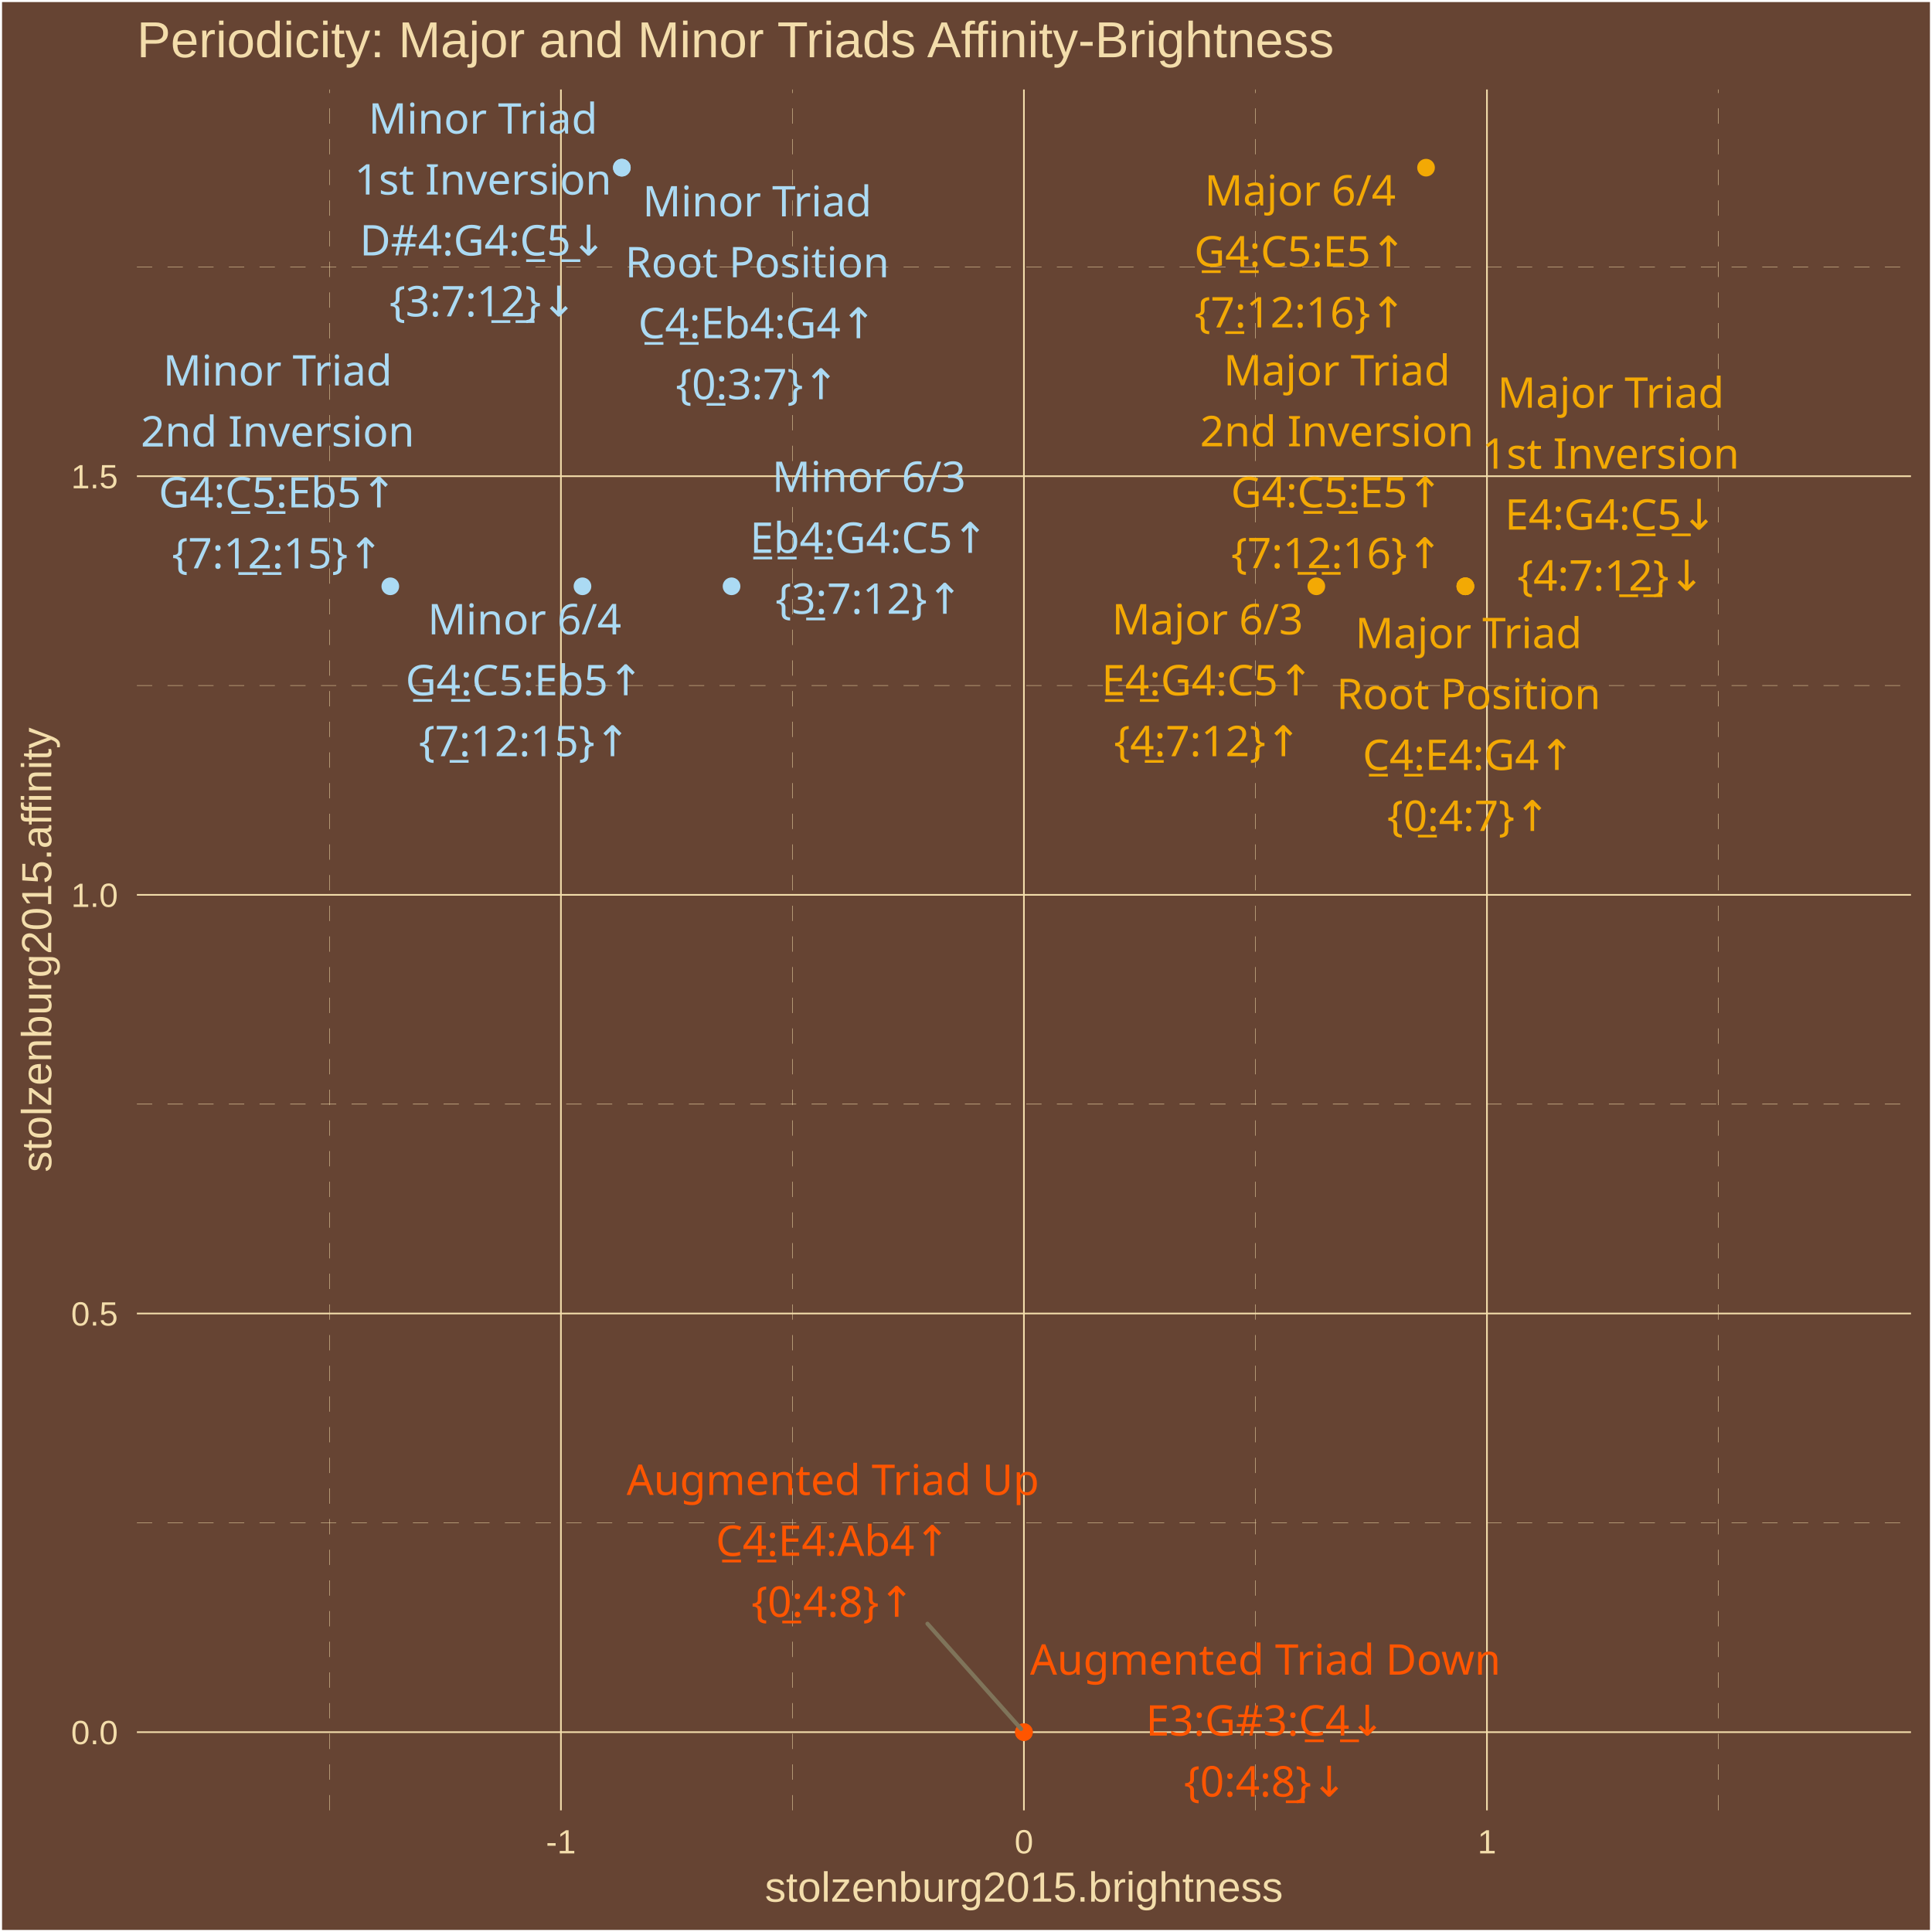
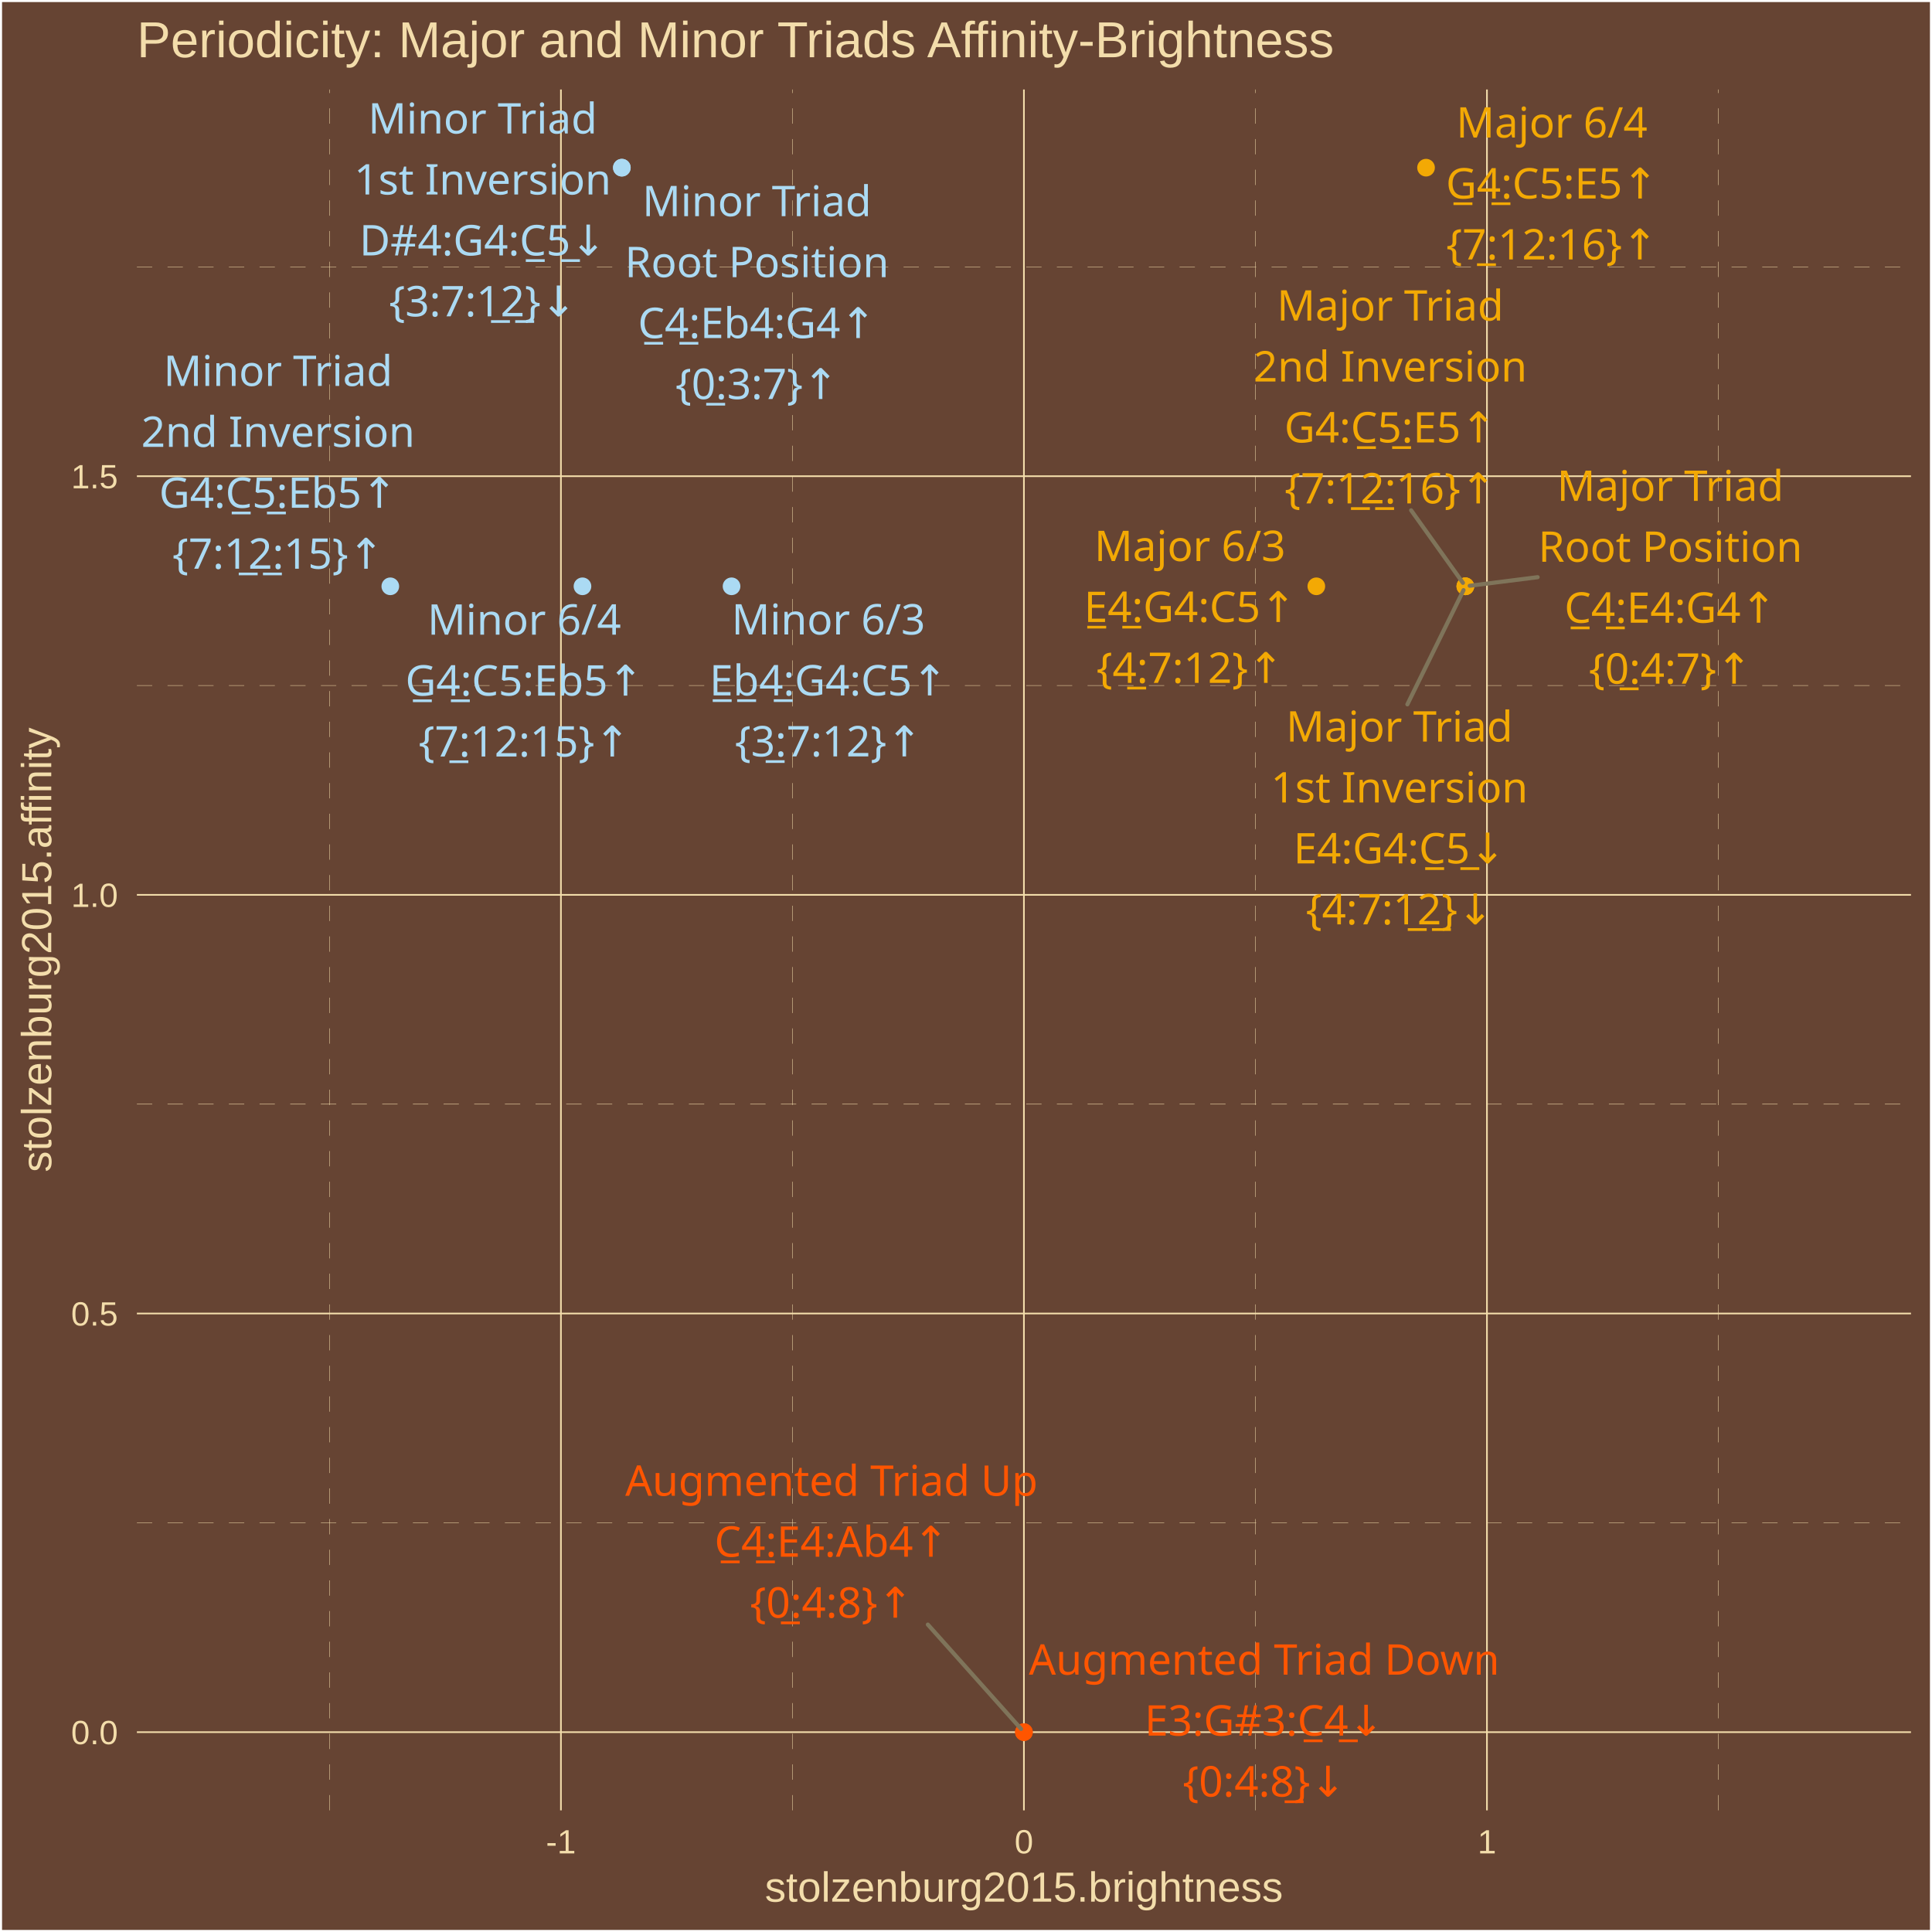
<svg xmlns="http://www.w3.org/2000/svg" class="svglite" width="504.00pt" height="504.00pt" viewBox="0 0 504.00 504.00">
  <defs>
    <style type="text/css">
    .svglite line, .svglite polyline, .svglite polygon, .svglite path, .svglite rect, .svglite circle {
      fill: none;
      stroke: #000000;
      stroke-linecap: round;
      stroke-linejoin: round;
      stroke-miterlimit: 10.00;
    }
    .svglite text {
      white-space: pre;
    }
  </style>
  </defs>
  <rect width="100%" height="100%" style="stroke: none; fill: #664433;" />
  <defs>
    <clipPath id="cpMC4wMHw1MDQuMDB8MC4wMHw1MDQuMDA=">
      <rect x="0.00" y="0.00" width="504.00" height="504.00" />
    </clipPath>
  </defs>
  <g clip-path="url(#cpMC4wMHw1MDQuMDB8MC4wMHw1MDQuMDA=)">
    <rect x="0.00" y="-0" width="504.00" height="504.00" style="stroke-width: 1.07; stroke: #FFFFFF; fill: #664433;" />
  </g>
  <defs>
    <clipPath id="cpMzUuNzF8NDk4LjUyfDIzLjM0fDQ3Mi4yNw==">
      <rect x="35.71" y="23.34" width="462.81" height="448.93" />
    </clipPath>
  </defs>
  <g clip-path="url(#cpMzUuNzF8NDk4LjUyfDIzLjM0fDQ3Mi4yNw==)">
    <rect x="35.71" y="23.34" width="462.81" height="448.93" style="stroke-width: 1.07; stroke: none; fill: #664433;" />
    <polyline points="35.71,397.25 498.52,397.25 " style="stroke-width: 0.11; stroke: #F3DDAB; stroke-dasharray: 4.00,4.00; stroke-linecap: butt;" />
    <polyline points="35.71,288.04 498.52,288.04 " style="stroke-width: 0.11; stroke: #F3DDAB; stroke-dasharray: 4.00,4.00; stroke-linecap: butt;" />
    <polyline points="35.71,178.83 498.52,178.83 " style="stroke-width: 0.11; stroke: #F3DDAB; stroke-dasharray: 4.00,4.00; stroke-linecap: butt;" />
    <polyline points="35.71,69.62 498.52,69.62 " style="stroke-width: 0.11; stroke: #F3DDAB; stroke-dasharray: 4.00,4.00; stroke-linecap: butt;" />
    <polyline points="85.94,472.27 85.94,23.34 " style="stroke-width: 0.11; stroke: #F3DDAB; stroke-dasharray: 4.00,4.00; stroke-linecap: butt;" />
    <polyline points="206.72,472.27 206.72,23.34 " style="stroke-width: 0.11; stroke: #F3DDAB; stroke-dasharray: 4.00,4.00; stroke-linecap: butt;" />
    <polyline points="327.51,472.27 327.51,23.34 " style="stroke-width: 0.11; stroke: #F3DDAB; stroke-dasharray: 4.00,4.00; stroke-linecap: butt;" />
    <polyline points="448.29,472.27 448.29,23.34 " style="stroke-width: 0.11; stroke: #F3DDAB; stroke-dasharray: 4.00,4.00; stroke-linecap: butt;" />
    <polyline points="35.71,451.86 498.52,451.86 " style="stroke-width: 0.43; stroke: #F3DDAB; stroke-linecap: butt;" />
    <polyline points="35.71,342.65 498.52,342.65 " style="stroke-width: 0.43; stroke: #F3DDAB; stroke-linecap: butt;" />
    <polyline points="35.71,233.44 498.52,233.44 " style="stroke-width: 0.43; stroke: #F3DDAB; stroke-linecap: butt;" />
    <polyline points="35.71,124.23 498.52,124.23 " style="stroke-width: 0.43; stroke: #F3DDAB; stroke-linecap: butt;" />
    <polyline points="146.33,472.27 146.33,23.34 " style="stroke-width: 0.43; stroke: #F3DDAB; stroke-linecap: butt;" />
    <polyline points="267.11,472.27 267.11,23.34 " style="stroke-width: 0.43; stroke: #F3DDAB; stroke-linecap: butt;" />
    <polyline points="387.90,472.27 387.90,23.34 " style="stroke-width: 0.43; stroke: #F3DDAB; stroke-linecap: butt;" />
    <circle cx="382.27" cy="152.95" r="1.95" style="stroke-width: 0.71; stroke: #F3A904; fill: #F3A904;" />
    <circle cx="382.27" cy="152.95" r="1.95" style="stroke-width: 0.71; stroke: #F3A904; fill: #F3A904;" />
    <circle cx="382.27" cy="152.95" r="1.95" style="stroke-width: 0.71; stroke: #F3A904; fill: #F3A904;" />
    <circle cx="343.39" cy="152.95" r="1.95" style="stroke-width: 0.71; stroke: #F3A904; fill: #F3A904;" />
    <circle cx="372.01" cy="43.74" r="1.95" style="stroke-width: 0.71; stroke: #F3A904; fill: #F3A904;" />
    <circle cx="267.11" cy="451.86" r="1.95" style="stroke-width: 0.71; stroke: #FF5500; fill: #FF5500;" />
    <circle cx="267.11" cy="451.86" r="1.95" style="stroke-width: 0.71; stroke: #FF5500; fill: #FF5500;" />
    <circle cx="162.22" cy="43.74" r="1.95" style="stroke-width: 0.71; stroke: #ABDAF3; fill: #ABDAF3;" />
    <circle cx="162.22" cy="43.74" r="1.95" style="stroke-width: 0.71; stroke: #ABDAF3; fill: #ABDAF3;" />
    <circle cx="101.82" cy="152.95" r="1.95" style="stroke-width: 0.71; stroke: #ABDAF3; fill: #ABDAF3;" />
    <circle cx="190.84" cy="152.95" r="1.95" style="stroke-width: 0.71; stroke: #ABDAF3; fill: #ABDAF3;" />
    <circle cx="151.95" cy="152.95" r="1.95" style="stroke-width: 0.71; stroke: #ABDAF3; fill: #ABDAF3;" />
-     <line x1="241.95" y1="423.58" x2="266.37" y2="451.03" style="stroke-width: 1.07; stroke: #7F745A;" />
-     <text x="383.11" y="169.08" text-anchor="middle" style="font-size: 11.04px;fill: #F3A904; font-family: &quot;Arial Unicode MS&quot;;" textLength="55.77px" lengthAdjust="spacingAndGlyphs">Major Triad</text>
-     <text x="383.11" y="184.98" text-anchor="middle" style="font-size: 11.04px;fill: #F3A904; font-family: &quot;Arial Unicode MS&quot;;" textLength="65.61px" lengthAdjust="spacingAndGlyphs">Root Position</text>
-     <text x="383.11" y="200.87" text-anchor="middle" style="font-size: 11.04px;fill: #F3A904; font-family: &quot;Arial Unicode MS&quot;;" textLength="56.30px" lengthAdjust="spacingAndGlyphs">C̲4̲:E4:G4↑</text>
-     <text x="383.11" y="216.77" text-anchor="middle" style="font-size: 11.04px;fill: #F3A904; font-family: &quot;Arial Unicode MS&quot;;" textLength="39.77px" lengthAdjust="spacingAndGlyphs">{0̲:4:7}↑</text>
-     <text x="420.21" y="106.37" text-anchor="middle" style="font-size: 11.04px;fill: #F3A904; font-family: &quot;Arial Unicode MS&quot;;" textLength="55.77px" lengthAdjust="spacingAndGlyphs">Major Triad</text>
-     <text x="420.21" y="122.27" text-anchor="middle" style="font-size: 11.04px;fill: #F3A904; font-family: &quot;Arial Unicode MS&quot;;" textLength="62.54px" lengthAdjust="spacingAndGlyphs">1st Inversion</text>
-     <text x="420.21" y="138.17" text-anchor="middle" style="font-size: 11.04px;fill: #F3A904; font-family: &quot;Arial Unicode MS&quot;;" textLength="56.30px" lengthAdjust="spacingAndGlyphs">E4:G4:C̲5̲↓</text>
-     <text x="420.21" y="154.06" text-anchor="middle" style="font-size: 11.04px;fill: #F3A904; font-family: &quot;Arial Unicode MS&quot;;" textLength="45.91px" lengthAdjust="spacingAndGlyphs">{4:7:1̲2̲}↓</text>
-     <text x="348.74" y="100.53" text-anchor="middle" style="font-size: 11.04px;fill: #F3A904; font-family: &quot;Arial Unicode MS&quot;;" textLength="55.77px" lengthAdjust="spacingAndGlyphs">Major Triad</text>
-     <text x="348.74" y="116.43" text-anchor="middle" style="font-size: 11.04px;fill: #F3A904; font-family: &quot;Arial Unicode MS&quot;;" textLength="66.23px" lengthAdjust="spacingAndGlyphs">2nd Inversion</text>
-     <text x="348.74" y="132.33" text-anchor="middle" style="font-size: 11.04px;fill: #F3A904; font-family: &quot;Arial Unicode MS&quot;;" textLength="56.30px" lengthAdjust="spacingAndGlyphs">G4:C̲5̲:E5↑</text>
-     <text x="348.74" y="148.22" text-anchor="middle" style="font-size: 11.04px;fill: #F3A904; font-family: &quot;Arial Unicode MS&quot;;" textLength="52.04px" lengthAdjust="spacingAndGlyphs">{7:1̲2̲:16}↑</text>
-     <text x="315.01" y="165.49" text-anchor="middle" style="font-size: 11.04px;fill: #F3A904; font-family: &quot;Arial Unicode MS&quot;;" textLength="45.98px" lengthAdjust="spacingAndGlyphs">Major 6/3</text>
-     <text x="315.01" y="181.39" text-anchor="middle" style="font-size: 11.04px;fill: #F3A904; font-family: &quot;Arial Unicode MS&quot;;" textLength="56.30px" lengthAdjust="spacingAndGlyphs">E̲4̲:G4:C5↑</text>
-     <text x="315.01" y="197.28" text-anchor="middle" style="font-size: 11.04px;fill: #F3A904; font-family: &quot;Arial Unicode MS&quot;;" textLength="45.91px" lengthAdjust="spacingAndGlyphs">{4̲:7:12}↑</text>
-     <text x="339.17" y="53.62" text-anchor="middle" style="font-size: 11.04px;fill: #F3A904; font-family: &quot;Arial Unicode MS&quot;;" textLength="45.98px" lengthAdjust="spacingAndGlyphs">Major 6/4</text>
-     <text x="339.17" y="69.52" text-anchor="middle" style="font-size: 11.04px;fill: #F3A904; font-family: &quot;Arial Unicode MS&quot;;" textLength="56.30px" lengthAdjust="spacingAndGlyphs">G̲4̲:C5:E5↑</text>
-     <text x="339.17" y="85.42" text-anchor="middle" style="font-size: 11.04px;fill: #F3A904; font-family: &quot;Arial Unicode MS&quot;;" textLength="52.04px" lengthAdjust="spacingAndGlyphs">{7̲:12:16}↑</text>
-     <text x="217.28" y="389.98" text-anchor="middle" style="font-size: 11.04px;fill: #FF5500; font-family: &quot;Arial Unicode MS&quot;;" textLength="101.78px" lengthAdjust="spacingAndGlyphs">Augmented Triad Up</text>
-     <text x="217.28" y="405.88" text-anchor="middle" style="font-size: 11.04px;fill: #FF5500; font-family: &quot;Arial Unicode MS&quot;;" textLength="61.21px" lengthAdjust="spacingAndGlyphs">C̲4̲:E4:Ab4↑</text>
-     <text x="217.28" y="421.78" text-anchor="middle" style="font-size: 11.04px;fill: #FF5500; font-family: &quot;Arial Unicode MS&quot;;" textLength="39.77px" lengthAdjust="spacingAndGlyphs">{0̲:4:8}↑</text>
-     <text x="330.10" y="436.87" text-anchor="middle" style="font-size: 11.04px;fill: #FF5500; font-family: &quot;Arial Unicode MS&quot;;" textLength="115.88px" lengthAdjust="spacingAndGlyphs">Augmented Triad Down</text>
-     <text x="330.10" y="452.77" text-anchor="middle" style="font-size: 11.04px;fill: #FF5500; font-family: &quot;Arial Unicode MS&quot;;" textLength="62.44px" lengthAdjust="spacingAndGlyphs">E3:G#3:C̲4̲↓</text>
-     <text x="330.10" y="468.67" text-anchor="middle" style="font-size: 11.04px;fill: #FF5500; font-family: &quot;Arial Unicode MS&quot;;" textLength="39.77px" lengthAdjust="spacingAndGlyphs">{0:4:8̲}↓</text>
-     <text x="197.52" y="56.45" text-anchor="middle" style="font-size: 11.04px;fill: #ABDAF3; font-family: &quot;Arial Unicode MS&quot;;" textLength="55.77px" lengthAdjust="spacingAndGlyphs">Minor Triad</text>
-     <text x="197.52" y="72.34" text-anchor="middle" style="font-size: 11.04px;fill: #ABDAF3; font-family: &quot;Arial Unicode MS&quot;;" textLength="65.61px" lengthAdjust="spacingAndGlyphs">Root Position</text>
-     <text x="197.52" y="88.24" text-anchor="middle" style="font-size: 11.04px;fill: #ABDAF3; font-family: &quot;Arial Unicode MS&quot;;" textLength="62.44px" lengthAdjust="spacingAndGlyphs">C̲4̲:Eb4:G4↑</text>
-     <text x="197.52" y="104.14" text-anchor="middle" style="font-size: 11.04px;fill: #ABDAF3; font-family: &quot;Arial Unicode MS&quot;;" textLength="39.77px" lengthAdjust="spacingAndGlyphs">{0̲:3:7}↑</text>
-     <text x="126.00" y="34.85" text-anchor="middle" style="font-size: 11.04px;fill: #ABDAF3; font-family: &quot;Arial Unicode MS&quot;;" textLength="55.77px" lengthAdjust="spacingAndGlyphs">Minor Triad</text>
-     <text x="126.00" y="50.75" text-anchor="middle" style="font-size: 11.04px;fill: #ABDAF3; font-family: &quot;Arial Unicode MS&quot;;" textLength="62.54px" lengthAdjust="spacingAndGlyphs">1st Inversion</text>
-     <text x="126.00" y="66.64" text-anchor="middle" style="font-size: 11.04px;fill: #ABDAF3; font-family: &quot;Arial Unicode MS&quot;;" textLength="63.04px" lengthAdjust="spacingAndGlyphs">D#4:G4:C̲5̲↓</text>
-     <text x="126.00" y="82.54" text-anchor="middle" style="font-size: 11.04px;fill: #ABDAF3; font-family: &quot;Arial Unicode MS&quot;;" textLength="45.91px" lengthAdjust="spacingAndGlyphs">{3:7:1̲2̲}↓</text>
-     <text x="72.42" y="100.58" text-anchor="middle" style="font-size: 11.04px;fill: #ABDAF3; font-family: &quot;Arial Unicode MS&quot;;" textLength="55.77px" lengthAdjust="spacingAndGlyphs">Minor Triad</text>
-     <text x="72.42" y="116.48" text-anchor="middle" style="font-size: 11.04px;fill: #ABDAF3; font-family: &quot;Arial Unicode MS&quot;;" textLength="66.23px" lengthAdjust="spacingAndGlyphs">2nd Inversion</text>
-     <text x="72.42" y="132.37" text-anchor="middle" style="font-size: 11.04px;fill: #ABDAF3; font-family: &quot;Arial Unicode MS&quot;;" textLength="62.44px" lengthAdjust="spacingAndGlyphs">G4:C̲5̲:Eb5↑</text>
-     <text x="72.42" y="148.27" text-anchor="middle" style="font-size: 11.04px;fill: #ABDAF3; font-family: &quot;Arial Unicode MS&quot;;" textLength="52.04px" lengthAdjust="spacingAndGlyphs">{7:1̲2̲:15}↑</text>
-     <text x="226.68" y="128.32" text-anchor="middle" style="font-size: 11.04px;fill: #ABDAF3; font-family: &quot;Arial Unicode MS&quot;;" textLength="45.98px" lengthAdjust="spacingAndGlyphs">Minor 6/3</text>
-     <text x="226.68" y="144.22" text-anchor="middle" style="font-size: 11.04px;fill: #ABDAF3; font-family: &quot;Arial Unicode MS&quot;;" textLength="62.44px" lengthAdjust="spacingAndGlyphs">E̲b̲4̲:G4:C5↑</text>
-     <text x="226.68" y="160.12" text-anchor="middle" style="font-size: 11.04px;fill: #ABDAF3; font-family: &quot;Arial Unicode MS&quot;;" textLength="45.91px" lengthAdjust="spacingAndGlyphs">{3̲:7:12}↑</text>
-     <text x="136.83" y="165.48" text-anchor="middle" style="font-size: 11.04px;fill: #ABDAF3; font-family: &quot;Arial Unicode MS&quot;;" textLength="45.98px" lengthAdjust="spacingAndGlyphs">Minor 6/4</text>
-     <text x="136.83" y="181.38" text-anchor="middle" style="font-size: 11.04px;fill: #ABDAF3; font-family: &quot;Arial Unicode MS&quot;;" textLength="62.44px" lengthAdjust="spacingAndGlyphs">G̲4̲:C5:Eb5↑</text>
-     <text x="136.83" y="197.27" text-anchor="middle" style="font-size: 11.04px;fill: #ABDAF3; font-family: &quot;Arial Unicode MS&quot;;" textLength="52.04px" lengthAdjust="spacingAndGlyphs">{7̲:12:15}↑</text>
+     <line x1="401.12" y1="150.57" x2="383.40" y2="152.81" style="stroke-width: 1.07; stroke: #7F745A;" />
+     <line x1="367.14" y1="183.75" x2="381.79" y2="153.95" style="stroke-width: 1.07; stroke: #7F745A;" />
+     <line x1="368.12" y1="133.12" x2="381.63" y2="152.05" style="stroke-width: 1.07; stroke: #7F745A;" />
+     <line x1="242.05" y1="423.80" x2="266.37" y2="451.03" style="stroke-width: 1.07; stroke: #7F745A;" />
+     <text x="435.73" y="130.66" text-anchor="middle" style="font-size: 11.04px;fill: #F3A904; font-family: &quot;Arial Unicode MS&quot;;" textLength="55.77px" lengthAdjust="spacingAndGlyphs">Major Triad</text>
+     <text x="435.73" y="146.55" text-anchor="middle" style="font-size: 11.04px;fill: #F3A904; font-family: &quot;Arial Unicode MS&quot;;" textLength="65.61px" lengthAdjust="spacingAndGlyphs">Root Position</text>
+     <text x="435.73" y="162.45" text-anchor="middle" style="font-size: 11.04px;fill: #F3A904; font-family: &quot;Arial Unicode MS&quot;;" textLength="56.30px" lengthAdjust="spacingAndGlyphs">C̲4̲:E4:G4↑</text>
+     <text x="435.73" y="178.35" text-anchor="middle" style="font-size: 11.04px;fill: #F3A904; font-family: &quot;Arial Unicode MS&quot;;" textLength="39.77px" lengthAdjust="spacingAndGlyphs">{0̲:4:7}↑</text>
+     <text x="365.06" y="193.45" text-anchor="middle" style="font-size: 11.04px;fill: #F3A904; font-family: &quot;Arial Unicode MS&quot;;" textLength="55.77px" lengthAdjust="spacingAndGlyphs">Major Triad</text>
+     <text x="365.06" y="209.35" text-anchor="middle" style="font-size: 11.04px;fill: #F3A904; font-family: &quot;Arial Unicode MS&quot;;" textLength="62.54px" lengthAdjust="spacingAndGlyphs">1st Inversion</text>
+     <text x="365.06" y="225.24" text-anchor="middle" style="font-size: 11.04px;fill: #F3A904; font-family: &quot;Arial Unicode MS&quot;;" textLength="56.30px" lengthAdjust="spacingAndGlyphs">E4:G4:C̲5̲↓</text>
+     <text x="365.06" y="241.14" text-anchor="middle" style="font-size: 11.04px;fill: #F3A904; font-family: &quot;Arial Unicode MS&quot;;" textLength="45.91px" lengthAdjust="spacingAndGlyphs">{4:7:1̲2̲}↓</text>
+     <text x="362.67" y="83.63" text-anchor="middle" style="font-size: 11.04px;fill: #F3A904; font-family: &quot;Arial Unicode MS&quot;;" textLength="55.77px" lengthAdjust="spacingAndGlyphs">Major Triad</text>
+     <text x="362.67" y="99.52" text-anchor="middle" style="font-size: 11.04px;fill: #F3A904; font-family: &quot;Arial Unicode MS&quot;;" textLength="66.23px" lengthAdjust="spacingAndGlyphs">2nd Inversion</text>
+     <text x="362.67" y="115.42" text-anchor="middle" style="font-size: 11.04px;fill: #F3A904; font-family: &quot;Arial Unicode MS&quot;;" textLength="56.30px" lengthAdjust="spacingAndGlyphs">G4:C̲5̲:E5↑</text>
+     <text x="362.67" y="131.32" text-anchor="middle" style="font-size: 11.04px;fill: #F3A904; font-family: &quot;Arial Unicode MS&quot;;" textLength="52.04px" lengthAdjust="spacingAndGlyphs">{7:1̲2̲:16}↑</text>
+     <text x="310.42" y="146.36" text-anchor="middle" style="font-size: 11.04px;fill: #F3A904; font-family: &quot;Arial Unicode MS&quot;;" textLength="45.98px" lengthAdjust="spacingAndGlyphs">Major 6/3</text>
+     <text x="310.42" y="162.26" text-anchor="middle" style="font-size: 11.04px;fill: #F3A904; font-family: &quot;Arial Unicode MS&quot;;" textLength="56.30px" lengthAdjust="spacingAndGlyphs">E̲4̲:G4:C5↑</text>
+     <text x="310.42" y="178.15" text-anchor="middle" style="font-size: 11.04px;fill: #F3A904; font-family: &quot;Arial Unicode MS&quot;;" textLength="45.91px" lengthAdjust="spacingAndGlyphs">{4̲:7:12}↑</text>
+     <text x="404.83" y="35.89" text-anchor="middle" style="font-size: 11.04px;fill: #F3A904; font-family: &quot;Arial Unicode MS&quot;;" textLength="45.98px" lengthAdjust="spacingAndGlyphs">Major 6/4</text>
+     <text x="404.83" y="51.79" text-anchor="middle" style="font-size: 11.04px;fill: #F3A904; font-family: &quot;Arial Unicode MS&quot;;" textLength="56.30px" lengthAdjust="spacingAndGlyphs">G̲4̲:C5:E5↑</text>
+     <text x="404.83" y="67.69" text-anchor="middle" style="font-size: 11.04px;fill: #F3A904; font-family: &quot;Arial Unicode MS&quot;;" textLength="52.04px" lengthAdjust="spacingAndGlyphs">{7̲:12:16}↑</text>
+     <text x="216.92" y="390.20" text-anchor="middle" style="font-size: 11.04px;fill: #FF5500; font-family: &quot;Arial Unicode MS&quot;;" textLength="101.78px" lengthAdjust="spacingAndGlyphs">Augmented Triad Up</text>
+     <text x="216.92" y="406.10" text-anchor="middle" style="font-size: 11.04px;fill: #FF5500; font-family: &quot;Arial Unicode MS&quot;;" textLength="61.21px" lengthAdjust="spacingAndGlyphs">C̲4̲:E4:Ab4↑</text>
+     <text x="216.92" y="422.00" text-anchor="middle" style="font-size: 11.04px;fill: #FF5500; font-family: &quot;Arial Unicode MS&quot;;" textLength="39.77px" lengthAdjust="spacingAndGlyphs">{0̲:4:8}↑</text>
+     <text x="329.79" y="436.87" text-anchor="middle" style="font-size: 11.04px;fill: #FF5500; font-family: &quot;Arial Unicode MS&quot;;" textLength="115.88px" lengthAdjust="spacingAndGlyphs">Augmented Triad Down</text>
+     <text x="329.79" y="452.77" text-anchor="middle" style="font-size: 11.04px;fill: #FF5500; font-family: &quot;Arial Unicode MS&quot;;" textLength="62.44px" lengthAdjust="spacingAndGlyphs">E3:G#3:C̲4̲↓</text>
+     <text x="329.79" y="468.67" text-anchor="middle" style="font-size: 11.04px;fill: #FF5500; font-family: &quot;Arial Unicode MS&quot;;" textLength="39.77px" lengthAdjust="spacingAndGlyphs">{0:4:8̲}↓</text>
+     <text x="197.44" y="56.40" text-anchor="middle" style="font-size: 11.04px;fill: #ABDAF3; font-family: &quot;Arial Unicode MS&quot;;" textLength="55.77px" lengthAdjust="spacingAndGlyphs">Minor Triad</text>
+     <text x="197.44" y="72.30" text-anchor="middle" style="font-size: 11.04px;fill: #ABDAF3; font-family: &quot;Arial Unicode MS&quot;;" textLength="65.61px" lengthAdjust="spacingAndGlyphs">Root Position</text>
+     <text x="197.44" y="88.20" text-anchor="middle" style="font-size: 11.04px;fill: #ABDAF3; font-family: &quot;Arial Unicode MS&quot;;" textLength="62.44px" lengthAdjust="spacingAndGlyphs">C̲4̲:Eb4:G4↑</text>
+     <text x="197.44" y="104.10" text-anchor="middle" style="font-size: 11.04px;fill: #ABDAF3; font-family: &quot;Arial Unicode MS&quot;;" textLength="39.77px" lengthAdjust="spacingAndGlyphs">{0̲:3:7}↑</text>
+     <text x="125.91" y="34.83" text-anchor="middle" style="font-size: 11.04px;fill: #ABDAF3; font-family: &quot;Arial Unicode MS&quot;;" textLength="55.77px" lengthAdjust="spacingAndGlyphs">Minor Triad</text>
+     <text x="125.91" y="50.73" text-anchor="middle" style="font-size: 11.04px;fill: #ABDAF3; font-family: &quot;Arial Unicode MS&quot;;" textLength="62.54px" lengthAdjust="spacingAndGlyphs">1st Inversion</text>
+     <text x="125.91" y="66.63" text-anchor="middle" style="font-size: 11.04px;fill: #ABDAF3; font-family: &quot;Arial Unicode MS&quot;;" textLength="63.04px" lengthAdjust="spacingAndGlyphs">D#4:G4:C̲5̲↓</text>
+     <text x="125.91" y="82.53" text-anchor="middle" style="font-size: 11.04px;fill: #ABDAF3; font-family: &quot;Arial Unicode MS&quot;;" textLength="45.91px" lengthAdjust="spacingAndGlyphs">{3:7:1̲2̲}↓</text>
+     <text x="72.53" y="100.68" text-anchor="middle" style="font-size: 11.04px;fill: #ABDAF3; font-family: &quot;Arial Unicode MS&quot;;" textLength="55.77px" lengthAdjust="spacingAndGlyphs">Minor Triad</text>
+     <text x="72.53" y="116.58" text-anchor="middle" style="font-size: 11.04px;fill: #ABDAF3; font-family: &quot;Arial Unicode MS&quot;;" textLength="66.23px" lengthAdjust="spacingAndGlyphs">2nd Inversion</text>
+     <text x="72.53" y="132.47" text-anchor="middle" style="font-size: 11.04px;fill: #ABDAF3; font-family: &quot;Arial Unicode MS&quot;;" textLength="62.44px" lengthAdjust="spacingAndGlyphs">G4:C̲5̲:Eb5↑</text>
+     <text x="72.53" y="148.37" text-anchor="middle" style="font-size: 11.04px;fill: #ABDAF3; font-family: &quot;Arial Unicode MS&quot;;" textLength="52.04px" lengthAdjust="spacingAndGlyphs">{7:1̲2̲:15}↑</text>
+     <text x="216.11" y="165.52" text-anchor="middle" style="font-size: 11.04px;fill: #ABDAF3; font-family: &quot;Arial Unicode MS&quot;;" textLength="45.98px" lengthAdjust="spacingAndGlyphs">Minor 6/3</text>
+     <text x="216.11" y="181.42" text-anchor="middle" style="font-size: 11.04px;fill: #ABDAF3; font-family: &quot;Arial Unicode MS&quot;;" textLength="62.44px" lengthAdjust="spacingAndGlyphs">E̲b̲4̲:G4:C5↑</text>
+     <text x="216.11" y="197.32" text-anchor="middle" style="font-size: 11.04px;fill: #ABDAF3; font-family: &quot;Arial Unicode MS&quot;;" textLength="45.91px" lengthAdjust="spacingAndGlyphs">{3̲:7:12}↑</text>
+     <text x="136.77" y="165.57" text-anchor="middle" style="font-size: 11.04px;fill: #ABDAF3; font-family: &quot;Arial Unicode MS&quot;;" textLength="45.98px" lengthAdjust="spacingAndGlyphs">Minor 6/4</text>
+     <text x="136.77" y="181.46" text-anchor="middle" style="font-size: 11.04px;fill: #ABDAF3; font-family: &quot;Arial Unicode MS&quot;;" textLength="62.44px" lengthAdjust="spacingAndGlyphs">G̲4̲:C5:Eb5↑</text>
+     <text x="136.77" y="197.36" text-anchor="middle" style="font-size: 11.04px;fill: #ABDAF3; font-family: &quot;Arial Unicode MS&quot;;" textLength="52.04px" lengthAdjust="spacingAndGlyphs">{7̲:12:15}↑</text>
  </g>
  <g clip-path="url(#cpMC4wMHw1MDQuMDB8MC4wMHw1MDQuMDA=)">
    <text x="30.78" y="455.01" text-anchor="end" style="font-size: 8.80px;fill: #F3DDAB; font-family: &quot;Arial&quot;;" textLength="12.23px" lengthAdjust="spacingAndGlyphs">0.0</text>
    <text x="30.78" y="345.80" text-anchor="end" style="font-size: 8.80px;fill: #F3DDAB; font-family: &quot;Arial&quot;;" textLength="12.23px" lengthAdjust="spacingAndGlyphs">0.5</text>
    <text x="30.78" y="236.59" text-anchor="end" style="font-size: 8.80px;fill: #F3DDAB; font-family: &quot;Arial&quot;;" textLength="12.23px" lengthAdjust="spacingAndGlyphs">1.0</text>
    <text x="30.78" y="127.38" text-anchor="end" style="font-size: 8.80px;fill: #F3DDAB; font-family: &quot;Arial&quot;;" textLength="12.23px" lengthAdjust="spacingAndGlyphs">1.5</text>
    <text x="146.33" y="483.50" text-anchor="middle" style="font-size: 8.80px;fill: #F3DDAB; font-family: &quot;Arial&quot;;" textLength="7.83px" lengthAdjust="spacingAndGlyphs">-1</text>
    <text x="267.11" y="483.50" text-anchor="middle" style="font-size: 8.80px;fill: #F3DDAB; font-family: &quot;Arial&quot;;" textLength="4.90px" lengthAdjust="spacingAndGlyphs">0</text>
    <text x="387.90" y="483.50" text-anchor="middle" style="font-size: 8.80px;fill: #F3DDAB; font-family: &quot;Arial&quot;;" textLength="4.90px" lengthAdjust="spacingAndGlyphs">1</text>
    <text x="267.11" y="496.09" text-anchor="middle" style="font-size: 11.00px;fill: #F3DDAB; font-family: &quot;Arial&quot;;" textLength="135.17px" lengthAdjust="spacingAndGlyphs">stolzenburg2015.brightness</text>
    <text transform="translate(13.37,247.80) rotate(-90)" text-anchor="middle" style="font-size: 11.00px;fill: #F3DDAB; font-family: &quot;Arial&quot;;" textLength="116.19px" lengthAdjust="spacingAndGlyphs">stolzenburg2015.affinity</text>
    <text x="35.71" y="14.94" style="font-size: 13.20px;fill: #F3DDAB; font-family: &quot;Arial&quot;;" textLength="313.76px" lengthAdjust="spacingAndGlyphs">Periodicity: Major and Minor Triads Affinity-Brightness</text>
  </g>
</svg>
